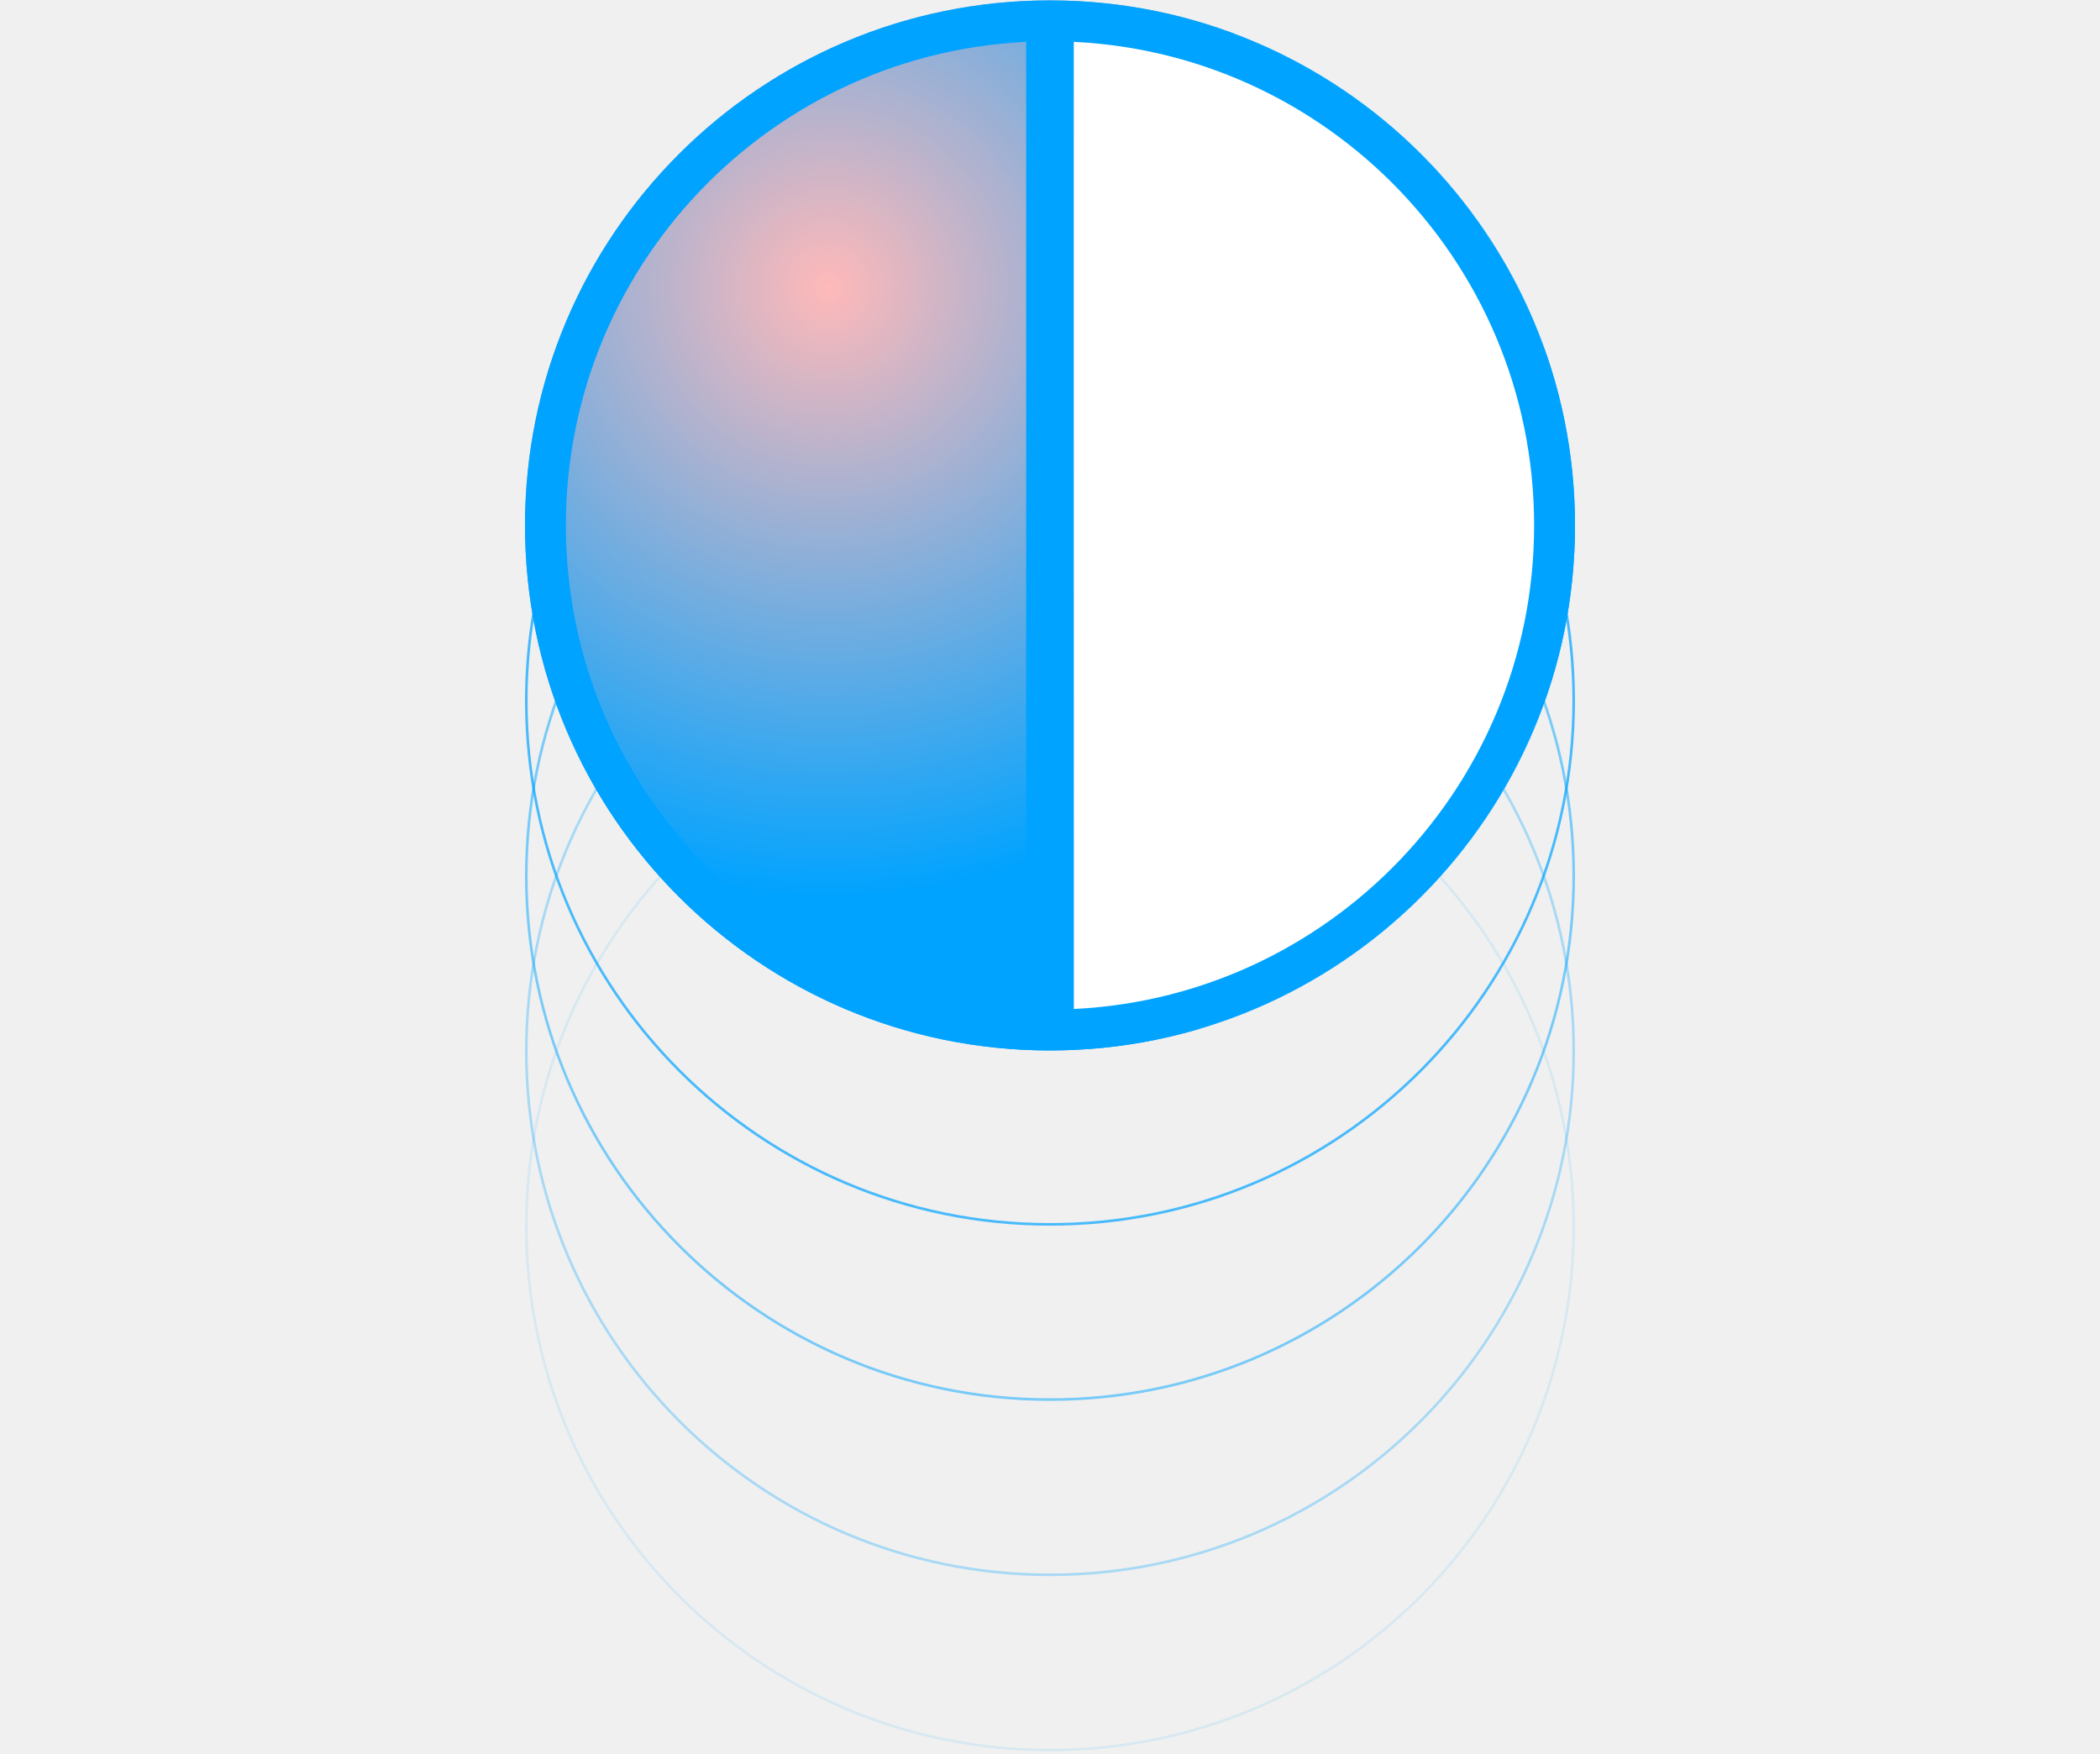
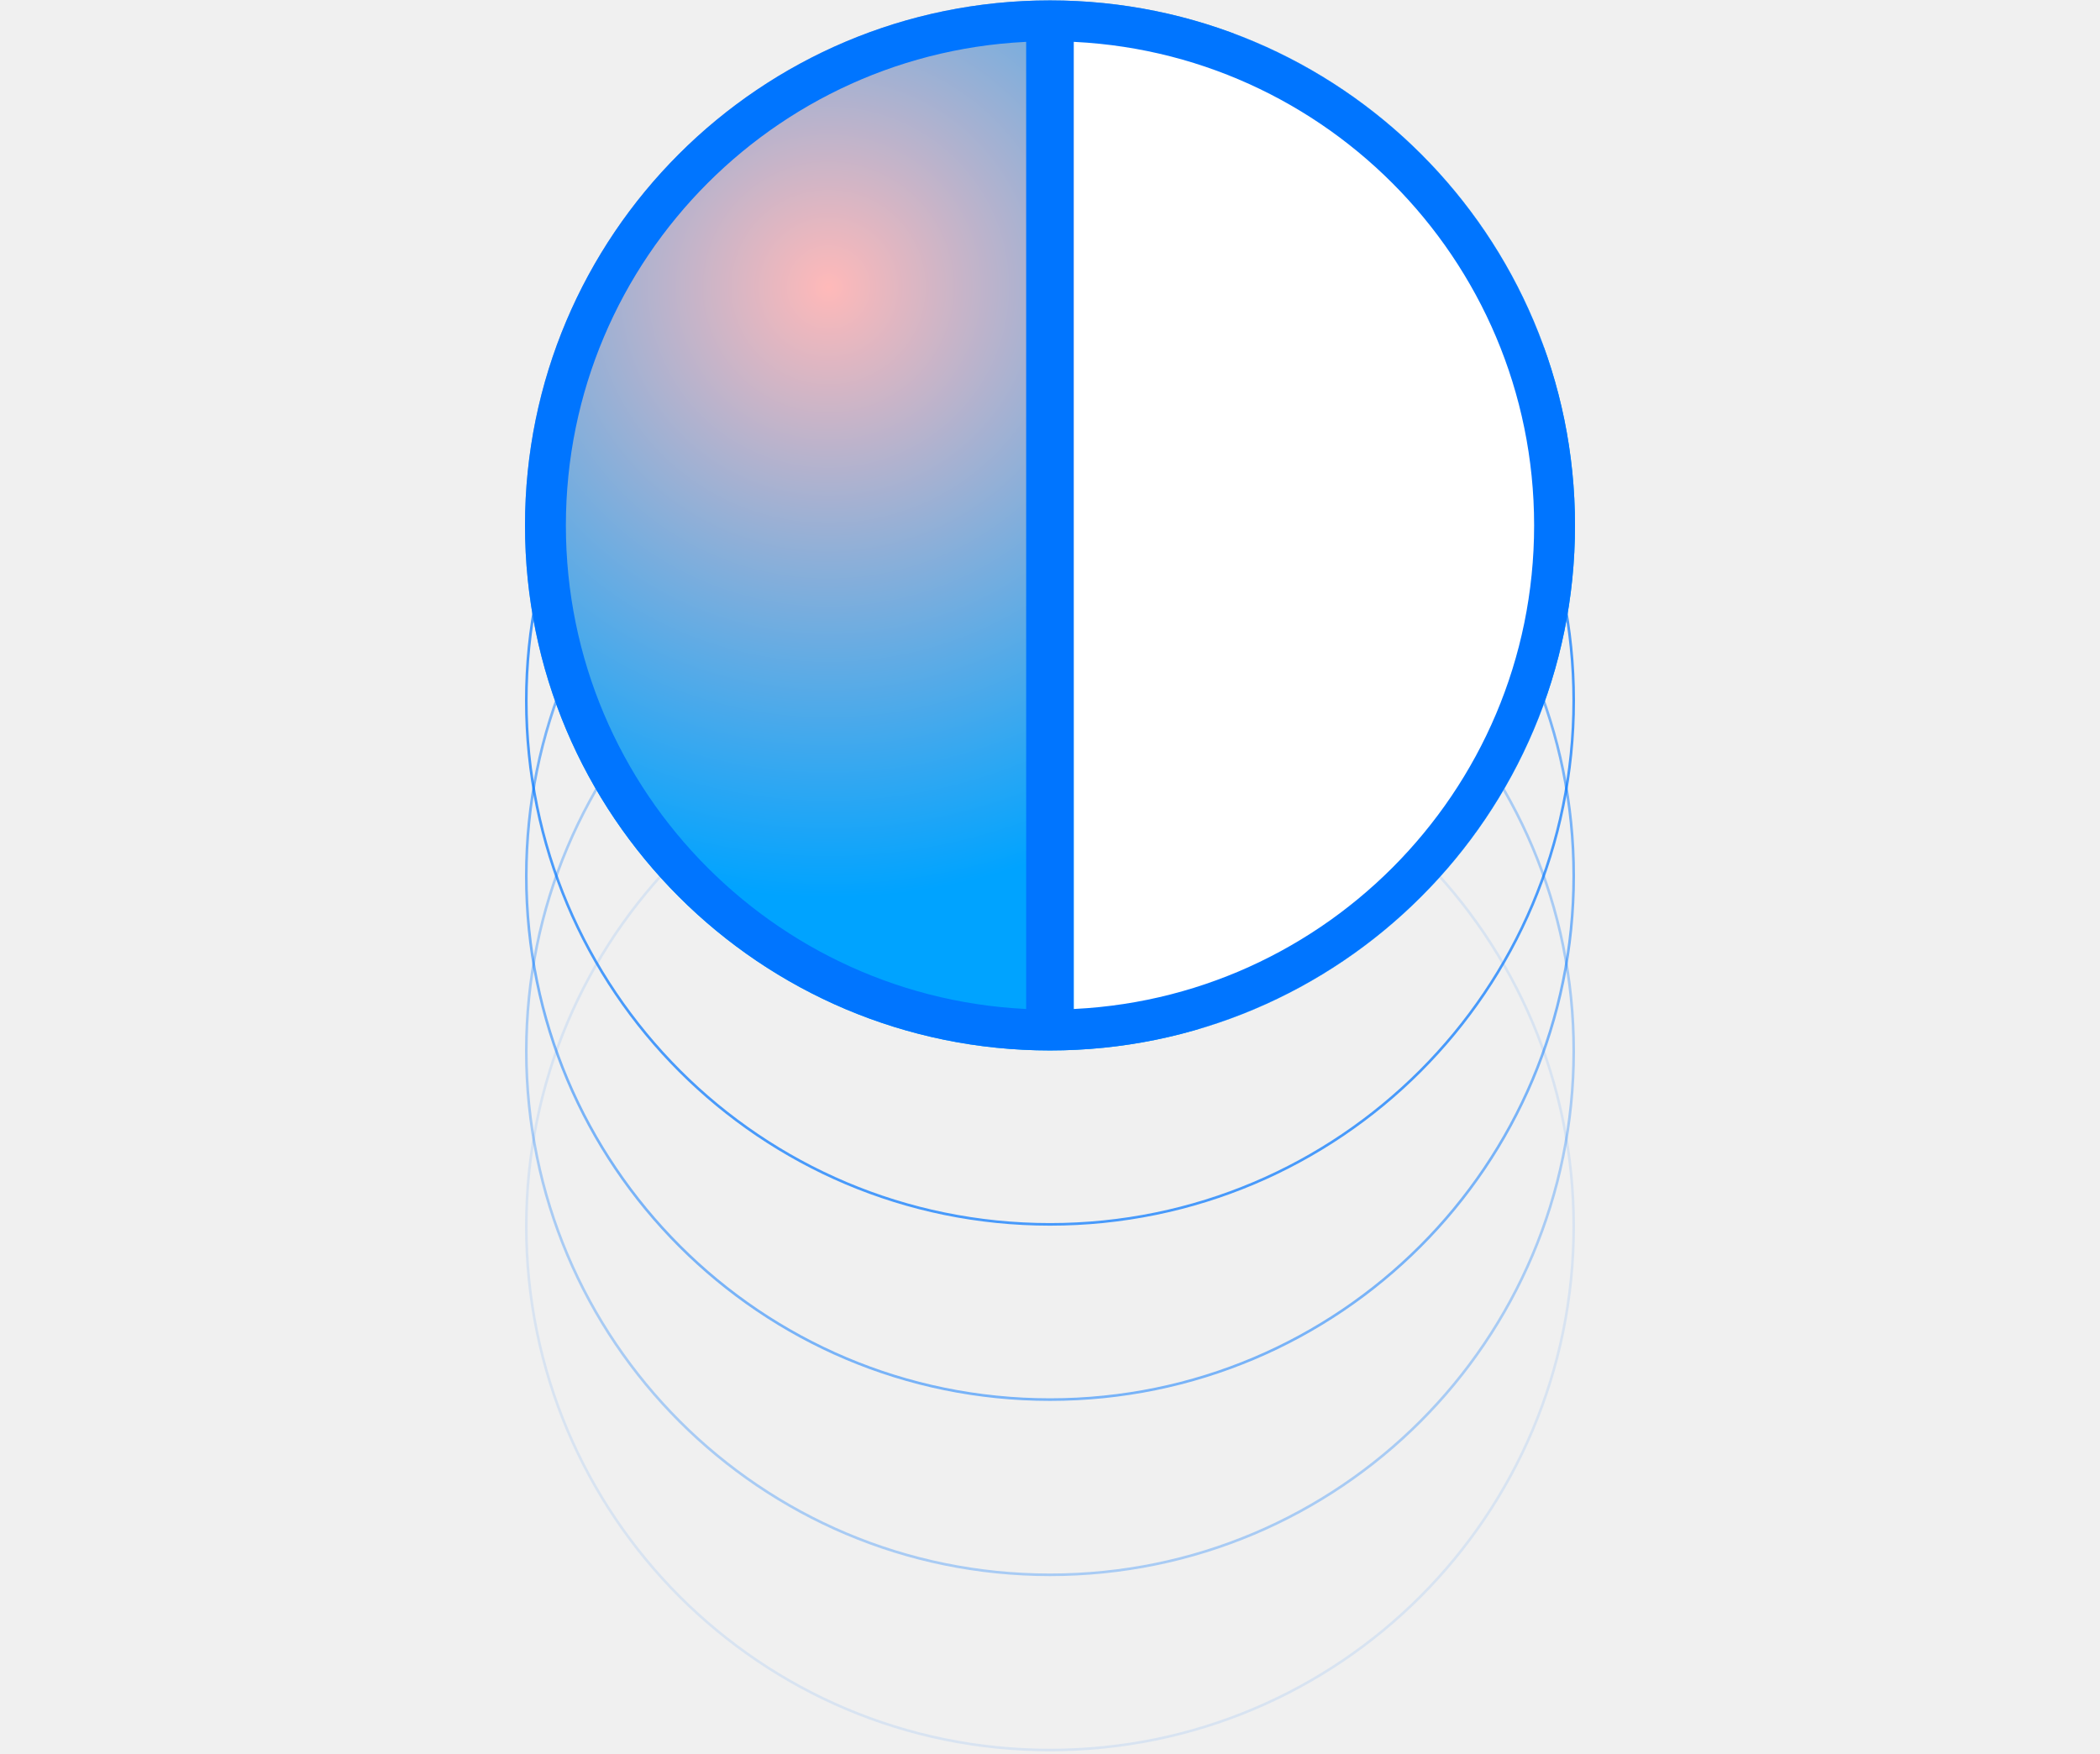
<svg xmlns="http://www.w3.org/2000/svg" width="400" height="334" viewBox="0 0 400 334" fill="none">
-   <circle opacity="0.7" cx="200" cy="133.451" r="99.752" stroke="#00A3FF" stroke-width="0.496" />
-   <circle opacity="0.5" cx="200" cy="166.826" r="99.752" stroke="#00A3FF" stroke-width="0.496" />
-   <circle opacity="0.3" cx="200" cy="200.2" r="99.752" stroke="#00A3FF" stroke-width="0.496" />
-   <circle opacity="0.1" cx="200" cy="233.575" r="99.752" stroke="#00A3FF" stroke-width="0.496" />
+   <circle opacity="0.7" cx="200" cy="133.451" r="99.752" stroke="#0075FF" stroke-width="0.496" />
+   <circle opacity="0.5" cx="200" cy="166.826" r="99.752" stroke="#0075FF" stroke-width="0.496" />
+   <circle opacity="0.3" cx="200" cy="200.2" r="99.752" stroke="#0075FF" stroke-width="0.496" />
+   <circle opacity="0.1" cx="200" cy="233.575" r="99.752" stroke="#0075FF" stroke-width="0.496" />
  <g clip-path="url(#clip0_142_2127)">
    <circle cx="200" cy="100.076" r="100" fill="url(#paint0_radial_142_2127)" />
-     <rect x="195.459" y="6.442" width="9.084" height="189.457" fill="#00A3FF" />
+     <rect x="195.459" y="6.442" width="9.084" height="189.457" fill="#0075FF" />
    <rect width="89.538" height="189.457" transform="matrix(-1 0 0 1 294.08 6.44238)" fill="white" />
  </g>
-   <rect x="103.893" y="3.969" width="192.214" height="192.214" rx="96.107" stroke="#00A3FF" stroke-width="7.786" />
+   <rect x="103.893" y="3.969" width="192.214" height="192.214" rx="96.107" stroke="#0075FF" stroke-width="7.786" />
  <defs>
    <radialGradient id="paint0_radial_142_2127" cx="0" cy="0" r="1" gradientUnits="userSpaceOnUse" gradientTransform="translate(157.862 54.7932) rotate(45.6128) scale(166.335)">
      <stop stop-color="#FFB9B9" />
      <stop offset="0.698" stop-color="#00A3FF" />
    </radialGradient>
    <clipPath id="clip0_142_2127">
      <rect x="100" y="0.076" width="200" height="200" rx="100" fill="white" />
    </clipPath>
  </defs>
</svg>
